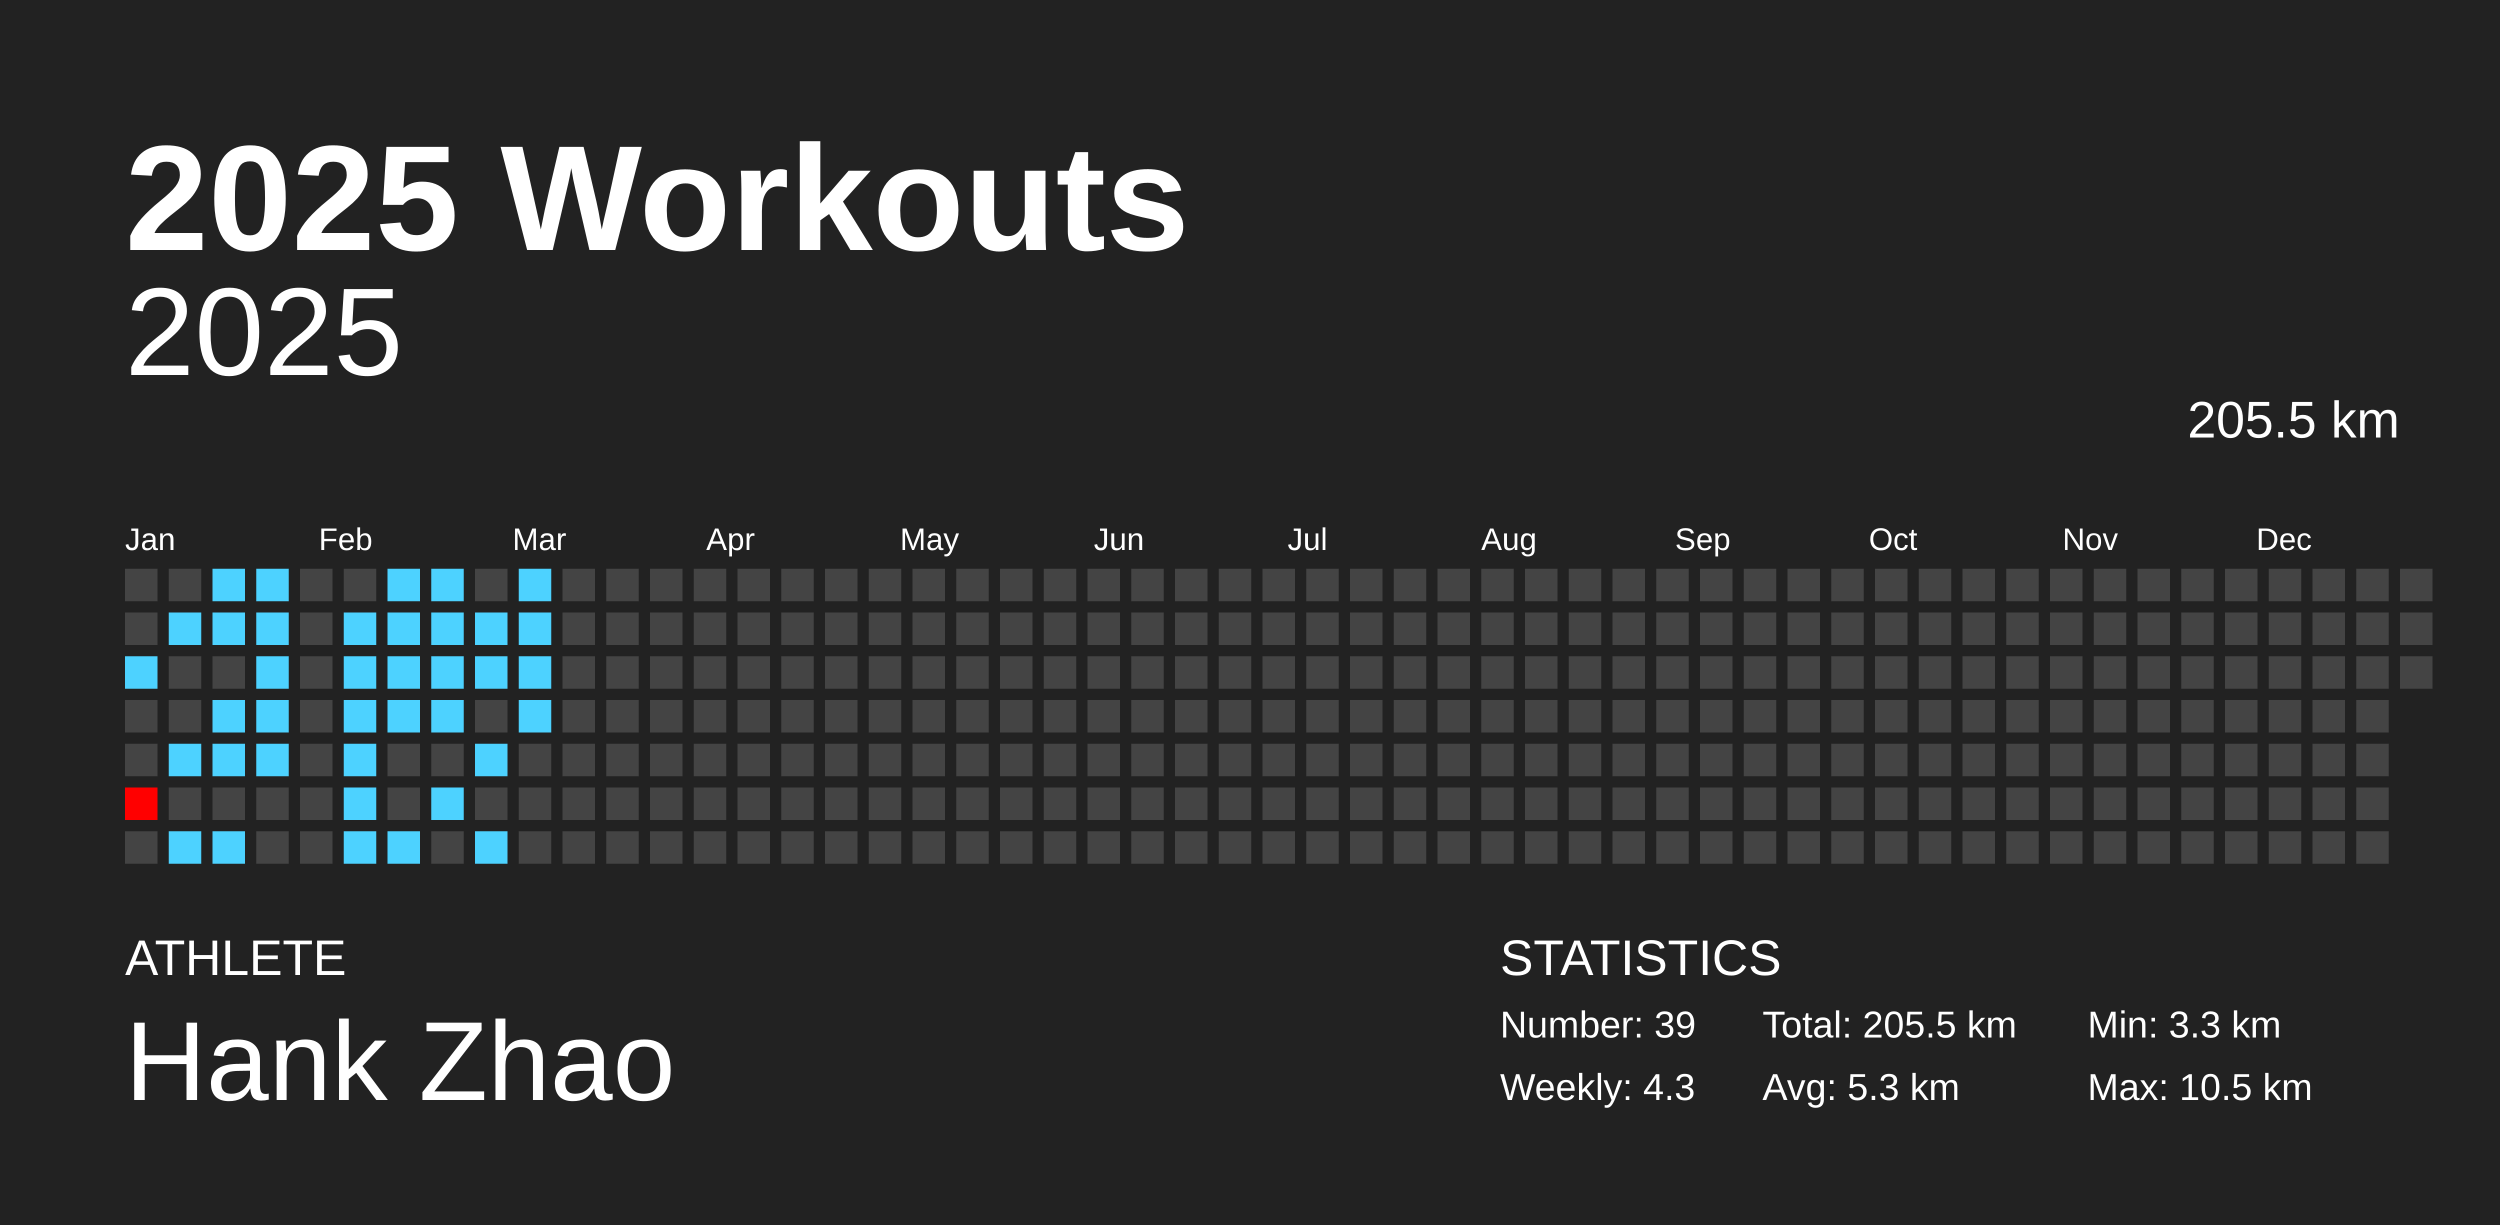
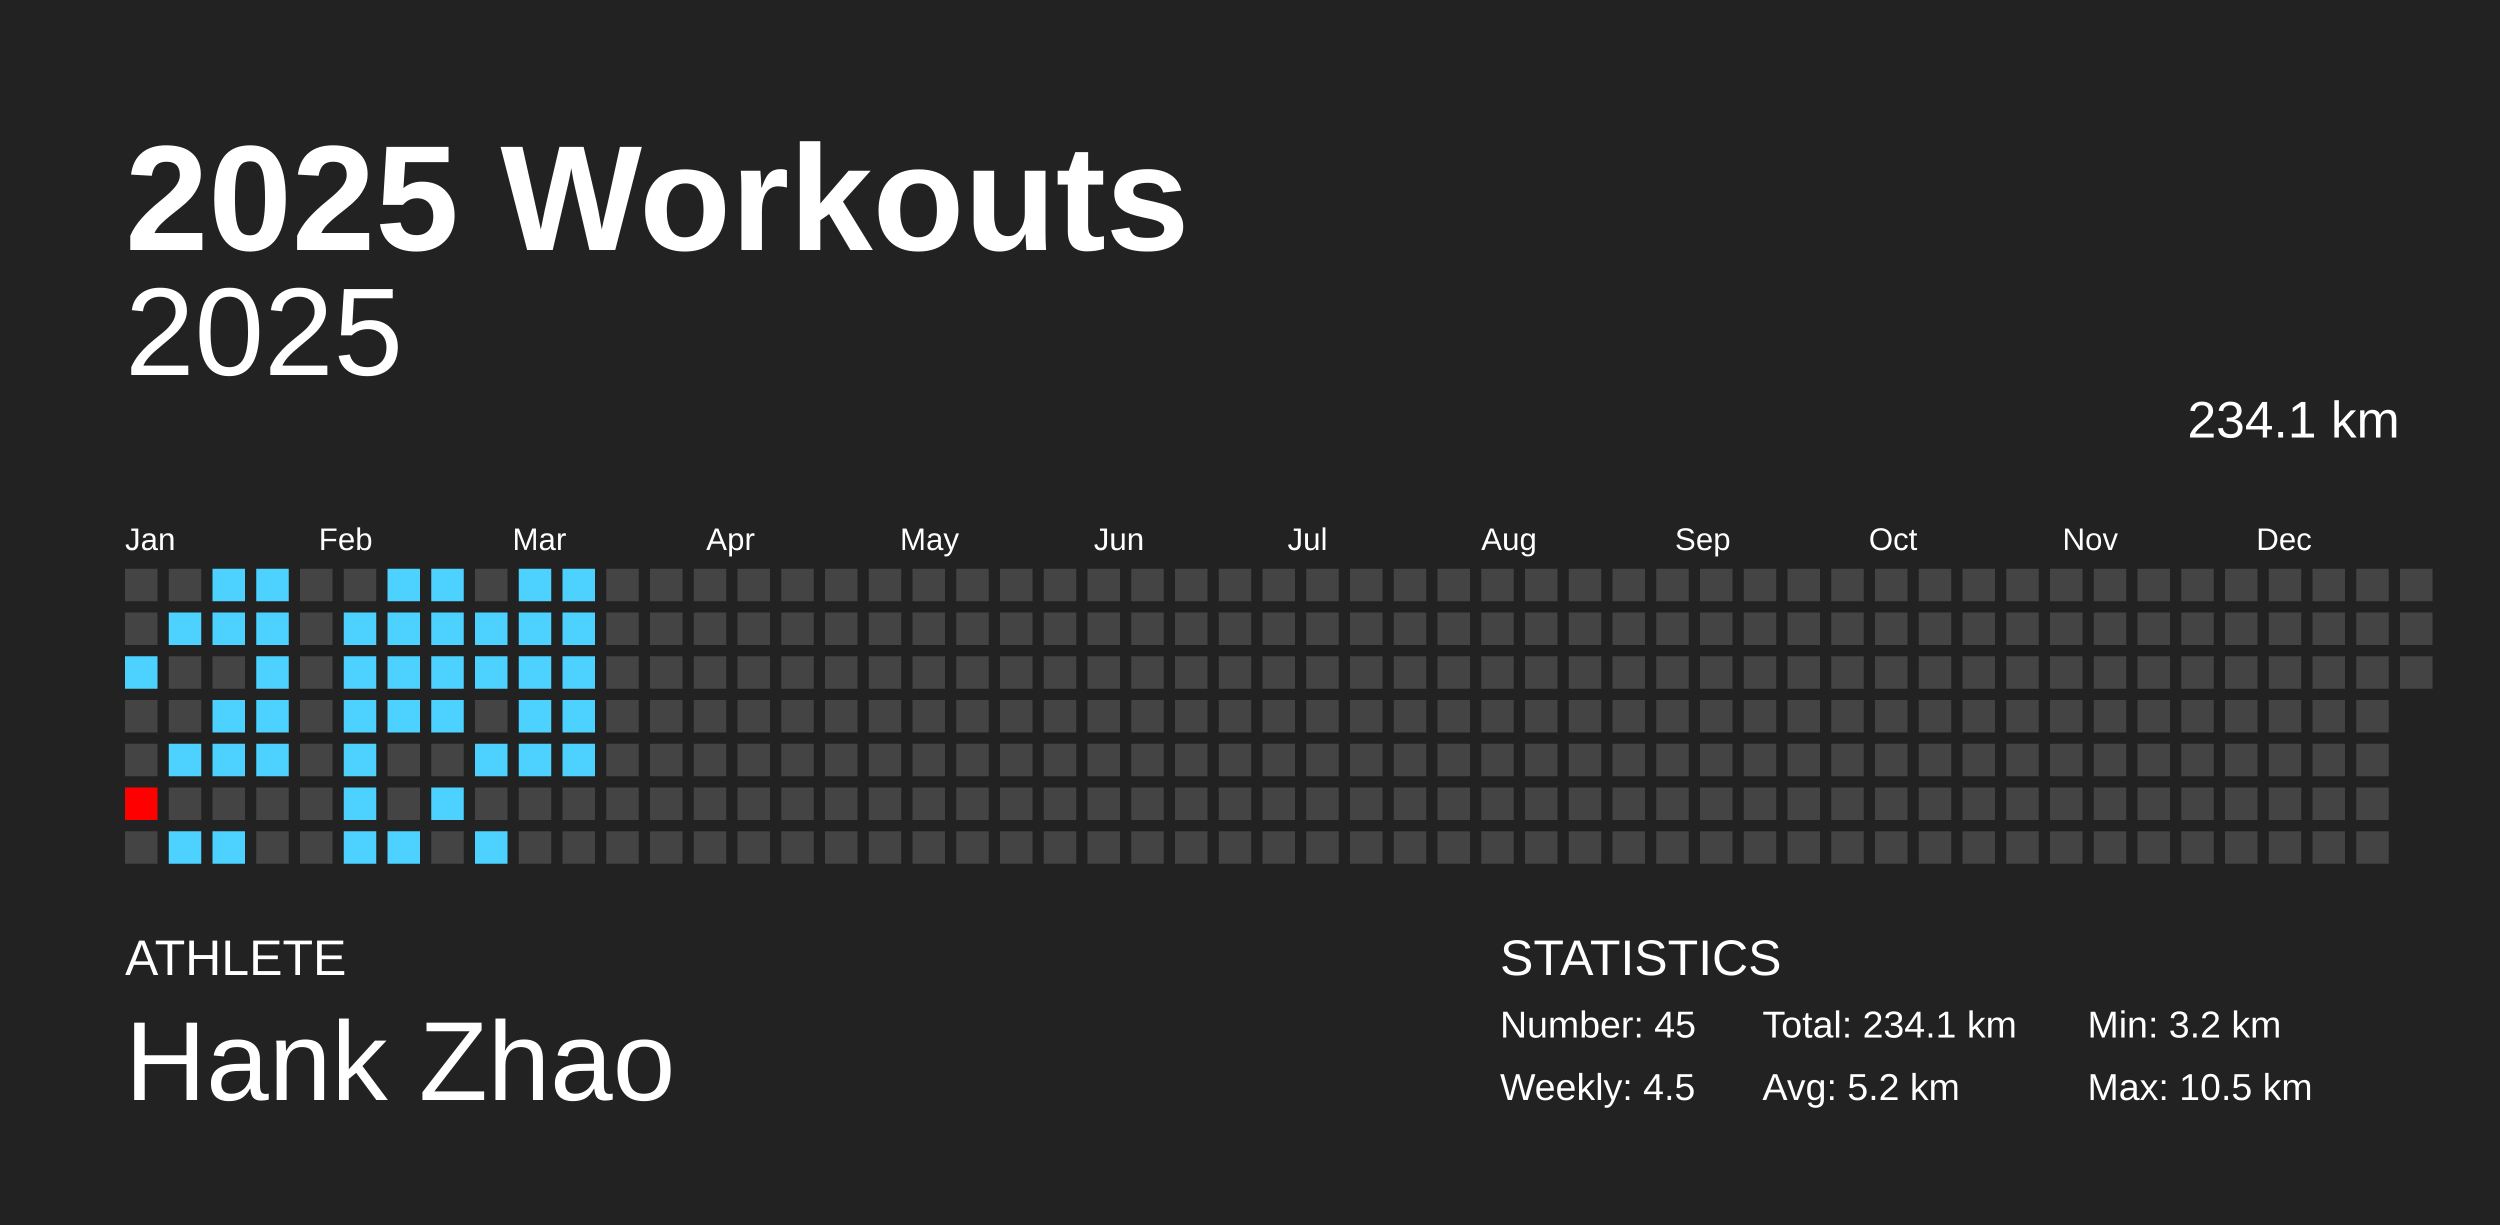
<svg xmlns="http://www.w3.org/2000/svg" baseProfile="full" height="98mm" version="1.1" viewBox="0,0,200,98" width="200mm">
  <defs />
  <rect fill="#222222" height="98" width="200" x="0" y="0" />
  <text fill="#FFFFFF" style="font-size:12px; font-family:Arial; font-weight:bold;" x="10" y="20">2025 Workouts</text>
  <text fill="#FFFFFF" style="font-size:4px; font-family:Arial" x="10" y="78">ATHLETE</text>
  <text fill="#FFFFFF" style="font-size:9px; font-family:Arial" x="10" y="88">Hank Zhao</text>
  <text fill="#FFFFFF" style="font-size:4px; font-family:Arial" x="120" y="78">STATISTICS</text>
-   <text fill="#FFFFFF" style="font-size:3px; font-family:Arial" x="120" y="83">Number: 39</text>
-   <text fill="#FFFFFF" style="font-size:3px; font-family:Arial" x="120" y="88">Weekly: 4.3</text>
-   <text fill="#FFFFFF" style="font-size:3px; font-family:Arial" x="141" y="83">Total: 205.5 km</text>
-   <text fill="#FFFFFF" style="font-size:3px; font-family:Arial" x="141" y="88">Avg: 5.3 km</text>
-   <text fill="#FFFFFF" style="font-size:3px; font-family:Arial" x="167" y="83">Min: 3.3 km</text>
+   <text fill="#FFFFFF" style="font-size:3px; font-family:Arial" x="120" y="83">Number: 45</text>
+   <text fill="#FFFFFF" style="font-size:3px; font-family:Arial" x="120" y="88">Weekly: 4.5</text>
+   <text fill="#FFFFFF" style="font-size:3px; font-family:Arial" x="141" y="83">Total: 234.1 km</text>
+   <text fill="#FFFFFF" style="font-size:3px; font-family:Arial" x="141" y="88">Avg: 5.2 km</text>
+   <text fill="#FFFFFF" style="font-size:3px; font-family:Arial" x="167" y="83">Min: 3.2 km</text>
  <text fill="#FFFFFF" style="font-size:3px; font-family:Arial" x="167" y="88">Max: 10.5 km</text>
  <text alignment-baseline="hanging" fill="#FFFFFF" style="font-size:10.0px; font-family:Arial;" x="10" y="30">2025</text>
-   <text alignment-baseline="hanging" fill="#FFFFFF" style="font-size:4.125px; font-family:Arial;" x="175" y="35">205.5 km</text>
+   <text alignment-baseline="hanging" fill="#FFFFFF" style="font-size:4.125px; font-family:Arial;" x="175" y="35">234.1 km</text>
  <text fill="#FFFFFF" style="font-size:2.5px; font-family:Arial" x="10.0" y="44">Jan</text>
  <text fill="#FFFFFF" style="font-size:2.5px; font-family:Arial" x="25.5" y="44">Feb</text>
  <text fill="#FFFFFF" style="font-size:2.5px; font-family:Arial" x="41.0" y="44">Mar</text>
  <text fill="#FFFFFF" style="font-size:2.5px; font-family:Arial" x="56.5" y="44">Apr</text>
  <text fill="#FFFFFF" style="font-size:2.5px; font-family:Arial" x="72.0" y="44">May</text>
  <text fill="#FFFFFF" style="font-size:2.5px; font-family:Arial" x="87.5" y="44">Jun</text>
  <text fill="#FFFFFF" style="font-size:2.5px; font-family:Arial" x="103.0" y="44">Jul</text>
  <text fill="#FFFFFF" style="font-size:2.5px; font-family:Arial" x="118.5" y="44">Aug</text>
  <text fill="#FFFFFF" style="font-size:2.5px; font-family:Arial" x="134.0" y="44">Sep</text>
  <text fill="#FFFFFF" style="font-size:2.5px; font-family:Arial" x="149.5" y="44">Oct</text>
  <text fill="#FFFFFF" style="font-size:2.5px; font-family:Arial" x="165.0" y="44">Nov</text>
  <text fill="#FFFFFF" style="font-size:2.5px; font-family:Arial" x="180.5" y="44">Dec</text>
  <rect fill="#444444" height="2.6" width="2.6" x="10.0" y="45.5" />
  <rect fill="#444444" height="2.6" width="2.6" x="10.0" y="49.0" />
  <rect fill="#4dd2ff" height="2.6" width="2.6" x="10.0" y="52.5" />
  <rect fill="#444444" height="2.6" width="2.6" x="10.0" y="56.0" />
  <rect fill="#444444" height="2.6" width="2.6" x="10.0" y="59.5" />
  <rect fill="#ff0000" height="2.6" width="2.6" x="10.0" y="63.0" />
  <rect fill="#444444" height="2.6" width="2.6" x="10.0" y="66.5" />
  <rect fill="#444444" height="2.6" width="2.6" x="13.5" y="45.5" />
  <rect fill="#4dd2ff" height="2.6" width="2.6" x="13.5" y="49.0" />
  <rect fill="#444444" height="2.6" width="2.6" x="13.5" y="52.5" />
  <rect fill="#444444" height="2.6" width="2.6" x="13.5" y="56.0" />
  <rect fill="#4dd2ff" height="2.6" width="2.6" x="13.5" y="59.5" />
  <rect fill="#444444" height="2.6" width="2.6" x="13.5" y="63.0" />
  <rect fill="#4dd2ff" height="2.6" width="2.6" x="13.5" y="66.5" />
  <rect fill="#4dd2ff" height="2.6" width="2.6" x="17.0" y="45.5" />
  <rect fill="#4dd2ff" height="2.6" width="2.6" x="17.0" y="49.0" />
  <rect fill="#444444" height="2.6" width="2.6" x="17.0" y="52.5" />
  <rect fill="#4dd2ff" height="2.6" width="2.6" x="17.0" y="56.0" />
  <rect fill="#4dd2ff" height="2.6" width="2.6" x="17.0" y="59.5" />
  <rect fill="#444444" height="2.6" width="2.6" x="17.0" y="63.0" />
  <rect fill="#4dd2ff" height="2.6" width="2.6" x="17.0" y="66.5" />
  <rect fill="#4dd2ff" height="2.6" width="2.6" x="20.5" y="45.5" />
  <rect fill="#4dd2ff" height="2.6" width="2.6" x="20.5" y="49.0" />
  <rect fill="#4dd2ff" height="2.6" width="2.6" x="20.5" y="52.5" />
  <rect fill="#4dd2ff" height="2.6" width="2.6" x="20.5" y="56.0" />
  <rect fill="#4dd2ff" height="2.6" width="2.6" x="20.5" y="59.5" />
  <rect fill="#444444" height="2.6" width="2.6" x="20.5" y="63.0" />
  <rect fill="#444444" height="2.6" width="2.6" x="20.5" y="66.5" />
  <rect fill="#444444" height="2.6" width="2.6" x="24.0" y="45.5" />
  <rect fill="#444444" height="2.6" width="2.6" x="24.0" y="49.0" />
  <rect fill="#444444" height="2.6" width="2.6" x="24.0" y="52.5" />
  <rect fill="#444444" height="2.6" width="2.6" x="24.0" y="56.0" />
  <rect fill="#444444" height="2.6" width="2.6" x="24.0" y="59.5" />
  <rect fill="#444444" height="2.6" width="2.6" x="24.0" y="63.0" />
  <rect fill="#444444" height="2.6" width="2.6" x="24.0" y="66.5" />
  <rect fill="#444444" height="2.6" width="2.6" x="27.5" y="45.5" />
  <rect fill="#4dd2ff" height="2.6" width="2.6" x="27.5" y="49.0" />
  <rect fill="#4dd2ff" height="2.6" width="2.6" x="27.5" y="52.5" />
  <rect fill="#4dd2ff" height="2.6" width="2.6" x="27.5" y="56.0" />
  <rect fill="#4dd2ff" height="2.6" width="2.6" x="27.5" y="59.5" />
  <rect fill="#4dd2ff" height="2.6" width="2.6" x="27.5" y="63.0" />
  <rect fill="#4dd2ff" height="2.6" width="2.6" x="27.5" y="66.5" />
  <rect fill="#4dd2ff" height="2.6" width="2.6" x="31.0" y="45.5" />
  <rect fill="#4dd2ff" height="2.6" width="2.6" x="31.0" y="49.0" />
  <rect fill="#4dd2ff" height="2.6" width="2.6" x="31.0" y="52.5" />
  <rect fill="#4dd2ff" height="2.6" width="2.6" x="31.0" y="56.0" />
  <rect fill="#444444" height="2.6" width="2.6" x="31.0" y="59.5" />
  <rect fill="#444444" height="2.6" width="2.6" x="31.0" y="63.0" />
  <rect fill="#4dd2ff" height="2.6" width="2.6" x="31.0" y="66.5" />
  <rect fill="#4dd2ff" height="2.6" width="2.6" x="34.5" y="45.5" />
  <rect fill="#4dd2ff" height="2.6" width="2.6" x="34.5" y="49.0" />
  <rect fill="#4dd2ff" height="2.6" width="2.6" x="34.5" y="52.5" />
  <rect fill="#4dd2ff" height="2.6" width="2.6" x="34.5" y="56.0" />
  <rect fill="#444444" height="2.6" width="2.6" x="34.5" y="59.5" />
  <rect fill="#4dd2ff" height="2.6" width="2.6" x="34.5" y="63.0" />
  <rect fill="#444444" height="2.6" width="2.6" x="34.5" y="66.5" />
  <rect fill="#444444" height="2.6" width="2.6" x="38.0" y="45.5" />
  <rect fill="#4dd2ff" height="2.6" width="2.6" x="38.0" y="49.0" />
  <rect fill="#4dd2ff" height="2.6" width="2.6" x="38.0" y="52.5" />
  <rect fill="#444444" height="2.6" width="2.6" x="38.0" y="56.0" />
  <rect fill="#4dd2ff" height="2.6" width="2.6" x="38.0" y="59.5" />
  <rect fill="#444444" height="2.6" width="2.6" x="38.0" y="63.0" />
  <rect fill="#4dd2ff" height="2.6" width="2.6" x="38.0" y="66.5" />
  <rect fill="#4dd2ff" height="2.6" width="2.6" x="41.5" y="45.5" />
  <rect fill="#4dd2ff" height="2.6" width="2.6" x="41.5" y="49.0" />
  <rect fill="#4dd2ff" height="2.6" width="2.6" x="41.5" y="52.5" />
  <rect fill="#4dd2ff" height="2.6" width="2.6" x="41.5" y="56.0" />
-   <rect fill="#444444" height="2.6" width="2.6" x="41.5" y="59.5" />
+   <rect fill="#4dd2ff" height="2.6" width="2.6" x="41.5" y="59.5" />
  <rect fill="#444444" height="2.6" width="2.6" x="41.5" y="63.0" />
  <rect fill="#444444" height="2.6" width="2.6" x="41.5" y="66.5" />
-   <rect fill="#444444" height="2.6" width="2.6" x="45.0" y="45.5" />
-   <rect fill="#444444" height="2.6" width="2.6" x="45.0" y="49.0" />
-   <rect fill="#444444" height="2.6" width="2.6" x="45.0" y="52.5" />
-   <rect fill="#444444" height="2.6" width="2.6" x="45.0" y="56.0" />
-   <rect fill="#444444" height="2.6" width="2.6" x="45.0" y="59.5" />
+   <rect fill="#4dd2ff" height="2.6" width="2.6" x="45.0" y="45.5" />
+   <rect fill="#4dd2ff" height="2.6" width="2.6" x="45.0" y="49.0" />
+   <rect fill="#4dd2ff" height="2.6" width="2.6" x="45.0" y="52.5" />
+   <rect fill="#4dd2ff" height="2.6" width="2.6" x="45.0" y="56.0" />
+   <rect fill="#4dd2ff" height="2.6" width="2.6" x="45.0" y="59.5" />
  <rect fill="#444444" height="2.6" width="2.6" x="45.0" y="63.0" />
  <rect fill="#444444" height="2.6" width="2.6" x="45.0" y="66.5" />
  <rect fill="#444444" height="2.6" width="2.6" x="48.5" y="45.5" />
  <rect fill="#444444" height="2.6" width="2.6" x="48.5" y="49.0" />
  <rect fill="#444444" height="2.6" width="2.6" x="48.5" y="52.5" />
  <rect fill="#444444" height="2.6" width="2.6" x="48.5" y="56.0" />
  <rect fill="#444444" height="2.6" width="2.6" x="48.5" y="59.5" />
  <rect fill="#444444" height="2.6" width="2.6" x="48.5" y="63.0" />
  <rect fill="#444444" height="2.6" width="2.6" x="48.5" y="66.5" />
  <rect fill="#444444" height="2.6" width="2.6" x="52.0" y="45.5" />
  <rect fill="#444444" height="2.6" width="2.6" x="52.0" y="49.0" />
  <rect fill="#444444" height="2.6" width="2.6" x="52.0" y="52.5" />
  <rect fill="#444444" height="2.6" width="2.6" x="52.0" y="56.0" />
  <rect fill="#444444" height="2.6" width="2.6" x="52.0" y="59.5" />
  <rect fill="#444444" height="2.6" width="2.6" x="52.0" y="63.0" />
  <rect fill="#444444" height="2.6" width="2.6" x="52.0" y="66.5" />
  <rect fill="#444444" height="2.6" width="2.6" x="55.5" y="45.5" />
  <rect fill="#444444" height="2.6" width="2.6" x="55.5" y="49.0" />
  <rect fill="#444444" height="2.6" width="2.6" x="55.5" y="52.5" />
  <rect fill="#444444" height="2.6" width="2.6" x="55.5" y="56.0" />
  <rect fill="#444444" height="2.6" width="2.6" x="55.5" y="59.5" />
  <rect fill="#444444" height="2.6" width="2.6" x="55.5" y="63.0" />
  <rect fill="#444444" height="2.6" width="2.6" x="55.5" y="66.5" />
  <rect fill="#444444" height="2.6" width="2.6" x="59.0" y="45.5" />
  <rect fill="#444444" height="2.6" width="2.6" x="59.0" y="49.0" />
  <rect fill="#444444" height="2.6" width="2.6" x="59.0" y="52.5" />
  <rect fill="#444444" height="2.6" width="2.6" x="59.0" y="56.0" />
  <rect fill="#444444" height="2.6" width="2.6" x="59.0" y="59.5" />
  <rect fill="#444444" height="2.6" width="2.6" x="59.0" y="63.0" />
  <rect fill="#444444" height="2.6" width="2.6" x="59.0" y="66.5" />
  <rect fill="#444444" height="2.6" width="2.6" x="62.5" y="45.5" />
  <rect fill="#444444" height="2.6" width="2.6" x="62.5" y="49.0" />
  <rect fill="#444444" height="2.6" width="2.6" x="62.5" y="52.5" />
  <rect fill="#444444" height="2.6" width="2.6" x="62.5" y="56.0" />
  <rect fill="#444444" height="2.6" width="2.6" x="62.5" y="59.5" />
  <rect fill="#444444" height="2.6" width="2.6" x="62.5" y="63.0" />
  <rect fill="#444444" height="2.6" width="2.6" x="62.5" y="66.5" />
  <rect fill="#444444" height="2.6" width="2.6" x="66.0" y="45.5" />
  <rect fill="#444444" height="2.6" width="2.6" x="66.0" y="49.0" />
  <rect fill="#444444" height="2.6" width="2.6" x="66.0" y="52.5" />
  <rect fill="#444444" height="2.6" width="2.6" x="66.0" y="56.0" />
  <rect fill="#444444" height="2.6" width="2.6" x="66.0" y="59.5" />
  <rect fill="#444444" height="2.6" width="2.6" x="66.0" y="63.0" />
  <rect fill="#444444" height="2.6" width="2.6" x="66.0" y="66.5" />
  <rect fill="#444444" height="2.6" width="2.6" x="69.5" y="45.5" />
  <rect fill="#444444" height="2.6" width="2.6" x="69.5" y="49.0" />
  <rect fill="#444444" height="2.6" width="2.6" x="69.5" y="52.5" />
  <rect fill="#444444" height="2.6" width="2.6" x="69.5" y="56.0" />
  <rect fill="#444444" height="2.6" width="2.6" x="69.5" y="59.5" />
  <rect fill="#444444" height="2.6" width="2.6" x="69.5" y="63.0" />
  <rect fill="#444444" height="2.6" width="2.6" x="69.5" y="66.5" />
  <rect fill="#444444" height="2.6" width="2.6" x="73.0" y="45.5" />
  <rect fill="#444444" height="2.6" width="2.6" x="73.0" y="49.0" />
  <rect fill="#444444" height="2.6" width="2.6" x="73.0" y="52.5" />
  <rect fill="#444444" height="2.6" width="2.6" x="73.0" y="56.0" />
  <rect fill="#444444" height="2.6" width="2.6" x="73.0" y="59.5" />
  <rect fill="#444444" height="2.6" width="2.6" x="73.0" y="63.0" />
  <rect fill="#444444" height="2.6" width="2.6" x="73.0" y="66.5" />
  <rect fill="#444444" height="2.6" width="2.6" x="76.5" y="45.5" />
  <rect fill="#444444" height="2.6" width="2.6" x="76.5" y="49.0" />
  <rect fill="#444444" height="2.6" width="2.6" x="76.5" y="52.5" />
  <rect fill="#444444" height="2.6" width="2.6" x="76.5" y="56.0" />
  <rect fill="#444444" height="2.6" width="2.6" x="76.5" y="59.5" />
  <rect fill="#444444" height="2.6" width="2.6" x="76.5" y="63.0" />
  <rect fill="#444444" height="2.6" width="2.6" x="76.5" y="66.5" />
  <rect fill="#444444" height="2.6" width="2.6" x="80.0" y="45.5" />
  <rect fill="#444444" height="2.6" width="2.6" x="80.0" y="49.0" />
  <rect fill="#444444" height="2.6" width="2.6" x="80.0" y="52.5" />
  <rect fill="#444444" height="2.6" width="2.6" x="80.0" y="56.0" />
  <rect fill="#444444" height="2.6" width="2.6" x="80.0" y="59.5" />
  <rect fill="#444444" height="2.6" width="2.6" x="80.0" y="63.0" />
  <rect fill="#444444" height="2.6" width="2.6" x="80.0" y="66.5" />
  <rect fill="#444444" height="2.6" width="2.6" x="83.5" y="45.5" />
  <rect fill="#444444" height="2.6" width="2.6" x="83.5" y="49.0" />
  <rect fill="#444444" height="2.6" width="2.6" x="83.5" y="52.5" />
  <rect fill="#444444" height="2.6" width="2.6" x="83.5" y="56.0" />
  <rect fill="#444444" height="2.6" width="2.6" x="83.5" y="59.5" />
  <rect fill="#444444" height="2.6" width="2.6" x="83.5" y="63.0" />
  <rect fill="#444444" height="2.6" width="2.6" x="83.5" y="66.5" />
  <rect fill="#444444" height="2.6" width="2.6" x="87.0" y="45.5" />
  <rect fill="#444444" height="2.6" width="2.6" x="87.0" y="49.0" />
  <rect fill="#444444" height="2.6" width="2.6" x="87.0" y="52.5" />
  <rect fill="#444444" height="2.6" width="2.6" x="87.0" y="56.0" />
  <rect fill="#444444" height="2.6" width="2.6" x="87.0" y="59.5" />
  <rect fill="#444444" height="2.6" width="2.6" x="87.0" y="63.0" />
  <rect fill="#444444" height="2.6" width="2.6" x="87.0" y="66.5" />
  <rect fill="#444444" height="2.6" width="2.6" x="90.5" y="45.5" />
  <rect fill="#444444" height="2.6" width="2.6" x="90.5" y="49.0" />
  <rect fill="#444444" height="2.6" width="2.6" x="90.5" y="52.5" />
  <rect fill="#444444" height="2.6" width="2.6" x="90.5" y="56.0" />
  <rect fill="#444444" height="2.6" width="2.6" x="90.5" y="59.5" />
  <rect fill="#444444" height="2.6" width="2.6" x="90.5" y="63.0" />
  <rect fill="#444444" height="2.6" width="2.6" x="90.5" y="66.5" />
  <rect fill="#444444" height="2.6" width="2.6" x="94.0" y="45.5" />
  <rect fill="#444444" height="2.6" width="2.6" x="94.0" y="49.0" />
  <rect fill="#444444" height="2.6" width="2.6" x="94.0" y="52.5" />
  <rect fill="#444444" height="2.6" width="2.6" x="94.0" y="56.0" />
  <rect fill="#444444" height="2.6" width="2.6" x="94.0" y="59.5" />
  <rect fill="#444444" height="2.6" width="2.6" x="94.0" y="63.0" />
  <rect fill="#444444" height="2.6" width="2.6" x="94.0" y="66.5" />
  <rect fill="#444444" height="2.6" width="2.6" x="97.5" y="45.5" />
  <rect fill="#444444" height="2.6" width="2.6" x="97.5" y="49.0" />
  <rect fill="#444444" height="2.6" width="2.6" x="97.5" y="52.5" />
  <rect fill="#444444" height="2.6" width="2.6" x="97.5" y="56.0" />
  <rect fill="#444444" height="2.6" width="2.6" x="97.5" y="59.5" />
  <rect fill="#444444" height="2.6" width="2.6" x="97.5" y="63.0" />
  <rect fill="#444444" height="2.6" width="2.6" x="97.5" y="66.5" />
  <rect fill="#444444" height="2.6" width="2.6" x="101.0" y="45.5" />
  <rect fill="#444444" height="2.6" width="2.6" x="101.0" y="49.0" />
  <rect fill="#444444" height="2.6" width="2.6" x="101.0" y="52.5" />
  <rect fill="#444444" height="2.6" width="2.6" x="101.0" y="56.0" />
  <rect fill="#444444" height="2.6" width="2.6" x="101.0" y="59.5" />
  <rect fill="#444444" height="2.6" width="2.6" x="101.0" y="63.0" />
  <rect fill="#444444" height="2.6" width="2.6" x="101.0" y="66.5" />
  <rect fill="#444444" height="2.6" width="2.6" x="104.5" y="45.5" />
  <rect fill="#444444" height="2.6" width="2.6" x="104.5" y="49.0" />
  <rect fill="#444444" height="2.6" width="2.6" x="104.5" y="52.5" />
  <rect fill="#444444" height="2.6" width="2.6" x="104.5" y="56.0" />
  <rect fill="#444444" height="2.6" width="2.6" x="104.5" y="59.5" />
  <rect fill="#444444" height="2.6" width="2.6" x="104.5" y="63.0" />
  <rect fill="#444444" height="2.6" width="2.6" x="104.5" y="66.5" />
  <rect fill="#444444" height="2.6" width="2.6" x="108.0" y="45.5" />
  <rect fill="#444444" height="2.6" width="2.6" x="108.0" y="49.0" />
  <rect fill="#444444" height="2.6" width="2.6" x="108.0" y="52.5" />
  <rect fill="#444444" height="2.6" width="2.6" x="108.0" y="56.0" />
  <rect fill="#444444" height="2.6" width="2.6" x="108.0" y="59.5" />
  <rect fill="#444444" height="2.6" width="2.6" x="108.0" y="63.0" />
  <rect fill="#444444" height="2.6" width="2.6" x="108.0" y="66.5" />
  <rect fill="#444444" height="2.6" width="2.6" x="111.5" y="45.5" />
  <rect fill="#444444" height="2.6" width="2.6" x="111.5" y="49.0" />
  <rect fill="#444444" height="2.6" width="2.6" x="111.5" y="52.5" />
  <rect fill="#444444" height="2.6" width="2.6" x="111.5" y="56.0" />
  <rect fill="#444444" height="2.6" width="2.6" x="111.5" y="59.5" />
  <rect fill="#444444" height="2.6" width="2.6" x="111.5" y="63.0" />
  <rect fill="#444444" height="2.6" width="2.6" x="111.5" y="66.5" />
  <rect fill="#444444" height="2.6" width="2.6" x="115.0" y="45.5" />
  <rect fill="#444444" height="2.6" width="2.6" x="115.0" y="49.0" />
  <rect fill="#444444" height="2.6" width="2.6" x="115.0" y="52.5" />
  <rect fill="#444444" height="2.6" width="2.6" x="115.0" y="56.0" />
  <rect fill="#444444" height="2.6" width="2.6" x="115.0" y="59.5" />
  <rect fill="#444444" height="2.6" width="2.6" x="115.0" y="63.0" />
  <rect fill="#444444" height="2.6" width="2.6" x="115.0" y="66.5" />
  <rect fill="#444444" height="2.6" width="2.6" x="118.5" y="45.5" />
  <rect fill="#444444" height="2.6" width="2.6" x="118.5" y="49.0" />
  <rect fill="#444444" height="2.6" width="2.6" x="118.5" y="52.5" />
  <rect fill="#444444" height="2.6" width="2.6" x="118.5" y="56.0" />
  <rect fill="#444444" height="2.6" width="2.6" x="118.5" y="59.5" />
  <rect fill="#444444" height="2.6" width="2.6" x="118.5" y="63.0" />
  <rect fill="#444444" height="2.6" width="2.6" x="118.5" y="66.5" />
  <rect fill="#444444" height="2.6" width="2.6" x="122.0" y="45.5" />
  <rect fill="#444444" height="2.6" width="2.6" x="122.0" y="49.0" />
  <rect fill="#444444" height="2.6" width="2.6" x="122.0" y="52.5" />
  <rect fill="#444444" height="2.6" width="2.6" x="122.0" y="56.0" />
  <rect fill="#444444" height="2.6" width="2.6" x="122.0" y="59.5" />
  <rect fill="#444444" height="2.6" width="2.6" x="122.0" y="63.0" />
  <rect fill="#444444" height="2.6" width="2.6" x="122.0" y="66.5" />
  <rect fill="#444444" height="2.6" width="2.6" x="125.5" y="45.5" />
  <rect fill="#444444" height="2.6" width="2.6" x="125.5" y="49.0" />
  <rect fill="#444444" height="2.6" width="2.6" x="125.5" y="52.5" />
  <rect fill="#444444" height="2.6" width="2.6" x="125.5" y="56.0" />
  <rect fill="#444444" height="2.6" width="2.6" x="125.5" y="59.5" />
  <rect fill="#444444" height="2.6" width="2.6" x="125.5" y="63.0" />
  <rect fill="#444444" height="2.6" width="2.6" x="125.5" y="66.5" />
  <rect fill="#444444" height="2.6" width="2.6" x="129.0" y="45.5" />
  <rect fill="#444444" height="2.6" width="2.6" x="129.0" y="49.0" />
  <rect fill="#444444" height="2.6" width="2.6" x="129.0" y="52.5" />
  <rect fill="#444444" height="2.6" width="2.6" x="129.0" y="56.0" />
  <rect fill="#444444" height="2.6" width="2.6" x="129.0" y="59.5" />
  <rect fill="#444444" height="2.6" width="2.6" x="129.0" y="63.0" />
  <rect fill="#444444" height="2.6" width="2.6" x="129.0" y="66.5" />
  <rect fill="#444444" height="2.6" width="2.6" x="132.5" y="45.5" />
  <rect fill="#444444" height="2.6" width="2.6" x="132.5" y="49.0" />
  <rect fill="#444444" height="2.6" width="2.6" x="132.5" y="52.5" />
  <rect fill="#444444" height="2.6" width="2.6" x="132.5" y="56.0" />
  <rect fill="#444444" height="2.6" width="2.6" x="132.5" y="59.5" />
  <rect fill="#444444" height="2.6" width="2.6" x="132.5" y="63.0" />
  <rect fill="#444444" height="2.6" width="2.6" x="132.5" y="66.5" />
  <rect fill="#444444" height="2.6" width="2.6" x="136.0" y="45.5" />
  <rect fill="#444444" height="2.6" width="2.6" x="136.0" y="49.0" />
  <rect fill="#444444" height="2.6" width="2.6" x="136.0" y="52.5" />
  <rect fill="#444444" height="2.6" width="2.6" x="136.0" y="56.0" />
  <rect fill="#444444" height="2.6" width="2.6" x="136.0" y="59.5" />
  <rect fill="#444444" height="2.6" width="2.6" x="136.0" y="63.0" />
  <rect fill="#444444" height="2.6" width="2.6" x="136.0" y="66.5" />
  <rect fill="#444444" height="2.6" width="2.6" x="139.5" y="45.5" />
  <rect fill="#444444" height="2.6" width="2.6" x="139.5" y="49.0" />
  <rect fill="#444444" height="2.6" width="2.6" x="139.5" y="52.5" />
  <rect fill="#444444" height="2.6" width="2.6" x="139.5" y="56.0" />
  <rect fill="#444444" height="2.6" width="2.6" x="139.5" y="59.5" />
  <rect fill="#444444" height="2.6" width="2.6" x="139.5" y="63.0" />
  <rect fill="#444444" height="2.6" width="2.6" x="139.5" y="66.5" />
  <rect fill="#444444" height="2.6" width="2.6" x="143.0" y="45.5" />
  <rect fill="#444444" height="2.6" width="2.6" x="143.0" y="49.0" />
  <rect fill="#444444" height="2.6" width="2.6" x="143.0" y="52.5" />
  <rect fill="#444444" height="2.6" width="2.6" x="143.0" y="56.0" />
  <rect fill="#444444" height="2.6" width="2.6" x="143.0" y="59.5" />
  <rect fill="#444444" height="2.6" width="2.6" x="143.0" y="63.0" />
  <rect fill="#444444" height="2.6" width="2.6" x="143.0" y="66.5" />
  <rect fill="#444444" height="2.6" width="2.6" x="146.5" y="45.5" />
  <rect fill="#444444" height="2.6" width="2.6" x="146.5" y="49.0" />
  <rect fill="#444444" height="2.6" width="2.6" x="146.5" y="52.5" />
  <rect fill="#444444" height="2.6" width="2.6" x="146.5" y="56.0" />
  <rect fill="#444444" height="2.6" width="2.6" x="146.5" y="59.5" />
  <rect fill="#444444" height="2.6" width="2.6" x="146.5" y="63.0" />
  <rect fill="#444444" height="2.6" width="2.6" x="146.5" y="66.5" />
  <rect fill="#444444" height="2.6" width="2.6" x="150.0" y="45.5" />
  <rect fill="#444444" height="2.6" width="2.6" x="150.0" y="49.0" />
  <rect fill="#444444" height="2.6" width="2.6" x="150.0" y="52.5" />
  <rect fill="#444444" height="2.6" width="2.6" x="150.0" y="56.0" />
  <rect fill="#444444" height="2.6" width="2.6" x="150.0" y="59.5" />
  <rect fill="#444444" height="2.6" width="2.6" x="150.0" y="63.0" />
  <rect fill="#444444" height="2.6" width="2.6" x="150.0" y="66.5" />
  <rect fill="#444444" height="2.6" width="2.6" x="153.5" y="45.5" />
  <rect fill="#444444" height="2.6" width="2.6" x="153.5" y="49.0" />
  <rect fill="#444444" height="2.6" width="2.6" x="153.5" y="52.5" />
  <rect fill="#444444" height="2.6" width="2.6" x="153.5" y="56.0" />
  <rect fill="#444444" height="2.6" width="2.6" x="153.5" y="59.5" />
  <rect fill="#444444" height="2.6" width="2.6" x="153.5" y="63.0" />
  <rect fill="#444444" height="2.6" width="2.6" x="153.5" y="66.5" />
  <rect fill="#444444" height="2.6" width="2.6" x="157.0" y="45.5" />
  <rect fill="#444444" height="2.6" width="2.6" x="157.0" y="49.0" />
  <rect fill="#444444" height="2.6" width="2.6" x="157.0" y="52.5" />
  <rect fill="#444444" height="2.6" width="2.6" x="157.0" y="56.0" />
  <rect fill="#444444" height="2.6" width="2.6" x="157.0" y="59.5" />
  <rect fill="#444444" height="2.6" width="2.6" x="157.0" y="63.0" />
  <rect fill="#444444" height="2.6" width="2.6" x="157.0" y="66.5" />
  <rect fill="#444444" height="2.6" width="2.6" x="160.5" y="45.5" />
  <rect fill="#444444" height="2.6" width="2.6" x="160.5" y="49.0" />
  <rect fill="#444444" height="2.6" width="2.6" x="160.5" y="52.5" />
  <rect fill="#444444" height="2.6" width="2.6" x="160.5" y="56.0" />
  <rect fill="#444444" height="2.6" width="2.6" x="160.5" y="59.5" />
  <rect fill="#444444" height="2.6" width="2.6" x="160.5" y="63.0" />
  <rect fill="#444444" height="2.6" width="2.6" x="160.5" y="66.5" />
  <rect fill="#444444" height="2.6" width="2.6" x="164.0" y="45.5" />
  <rect fill="#444444" height="2.6" width="2.6" x="164.0" y="49.0" />
  <rect fill="#444444" height="2.6" width="2.6" x="164.0" y="52.5" />
  <rect fill="#444444" height="2.6" width="2.6" x="164.0" y="56.0" />
  <rect fill="#444444" height="2.6" width="2.6" x="164.0" y="59.5" />
  <rect fill="#444444" height="2.6" width="2.6" x="164.0" y="63.0" />
  <rect fill="#444444" height="2.6" width="2.6" x="164.0" y="66.5" />
  <rect fill="#444444" height="2.6" width="2.6" x="167.5" y="45.5" />
  <rect fill="#444444" height="2.6" width="2.6" x="167.5" y="49.0" />
  <rect fill="#444444" height="2.6" width="2.6" x="167.5" y="52.5" />
  <rect fill="#444444" height="2.6" width="2.6" x="167.5" y="56.0" />
  <rect fill="#444444" height="2.6" width="2.6" x="167.5" y="59.5" />
  <rect fill="#444444" height="2.6" width="2.6" x="167.5" y="63.0" />
  <rect fill="#444444" height="2.6" width="2.6" x="167.5" y="66.5" />
  <rect fill="#444444" height="2.6" width="2.6" x="171.0" y="45.5" />
  <rect fill="#444444" height="2.6" width="2.6" x="171.0" y="49.0" />
  <rect fill="#444444" height="2.6" width="2.6" x="171.0" y="52.5" />
  <rect fill="#444444" height="2.6" width="2.6" x="171.0" y="56.0" />
  <rect fill="#444444" height="2.6" width="2.6" x="171.0" y="59.5" />
  <rect fill="#444444" height="2.6" width="2.6" x="171.0" y="63.0" />
  <rect fill="#444444" height="2.6" width="2.6" x="171.0" y="66.5" />
  <rect fill="#444444" height="2.6" width="2.6" x="174.5" y="45.5" />
  <rect fill="#444444" height="2.6" width="2.6" x="174.5" y="49.0" />
  <rect fill="#444444" height="2.6" width="2.6" x="174.5" y="52.5" />
  <rect fill="#444444" height="2.6" width="2.6" x="174.5" y="56.0" />
  <rect fill="#444444" height="2.6" width="2.6" x="174.5" y="59.5" />
  <rect fill="#444444" height="2.6" width="2.6" x="174.5" y="63.0" />
  <rect fill="#444444" height="2.6" width="2.6" x="174.5" y="66.5" />
  <rect fill="#444444" height="2.6" width="2.6" x="178.0" y="45.5" />
  <rect fill="#444444" height="2.6" width="2.6" x="178.0" y="49.0" />
  <rect fill="#444444" height="2.6" width="2.6" x="178.0" y="52.5" />
  <rect fill="#444444" height="2.6" width="2.6" x="178.0" y="56.0" />
  <rect fill="#444444" height="2.6" width="2.6" x="178.0" y="59.5" />
  <rect fill="#444444" height="2.6" width="2.6" x="178.0" y="63.0" />
  <rect fill="#444444" height="2.6" width="2.6" x="178.0" y="66.5" />
  <rect fill="#444444" height="2.6" width="2.6" x="181.5" y="45.5" />
  <rect fill="#444444" height="2.6" width="2.6" x="181.5" y="49.0" />
  <rect fill="#444444" height="2.6" width="2.6" x="181.5" y="52.5" />
  <rect fill="#444444" height="2.6" width="2.6" x="181.5" y="56.0" />
  <rect fill="#444444" height="2.6" width="2.6" x="181.5" y="59.5" />
  <rect fill="#444444" height="2.6" width="2.6" x="181.5" y="63.0" />
  <rect fill="#444444" height="2.6" width="2.6" x="181.5" y="66.5" />
  <rect fill="#444444" height="2.6" width="2.6" x="185.0" y="45.5" />
  <rect fill="#444444" height="2.6" width="2.6" x="185.0" y="49.0" />
  <rect fill="#444444" height="2.6" width="2.6" x="185.0" y="52.5" />
  <rect fill="#444444" height="2.6" width="2.6" x="185.0" y="56.0" />
  <rect fill="#444444" height="2.6" width="2.6" x="185.0" y="59.5" />
  <rect fill="#444444" height="2.6" width="2.6" x="185.0" y="63.0" />
  <rect fill="#444444" height="2.6" width="2.6" x="185.0" y="66.5" />
  <rect fill="#444444" height="2.6" width="2.6" x="188.5" y="45.5" />
  <rect fill="#444444" height="2.6" width="2.6" x="188.5" y="49.0" />
  <rect fill="#444444" height="2.6" width="2.6" x="188.5" y="52.5" />
  <rect fill="#444444" height="2.6" width="2.6" x="188.5" y="56.0" />
  <rect fill="#444444" height="2.6" width="2.6" x="188.5" y="59.5" />
  <rect fill="#444444" height="2.6" width="2.6" x="188.5" y="63.0" />
  <rect fill="#444444" height="2.6" width="2.6" x="188.5" y="66.5" />
  <rect fill="#444444" height="2.6" width="2.6" x="192.0" y="45.5" />
  <rect fill="#444444" height="2.6" width="2.6" x="192.0" y="49.0" />
  <rect fill="#444444" height="2.6" width="2.6" x="192.0" y="52.5" />
</svg>
